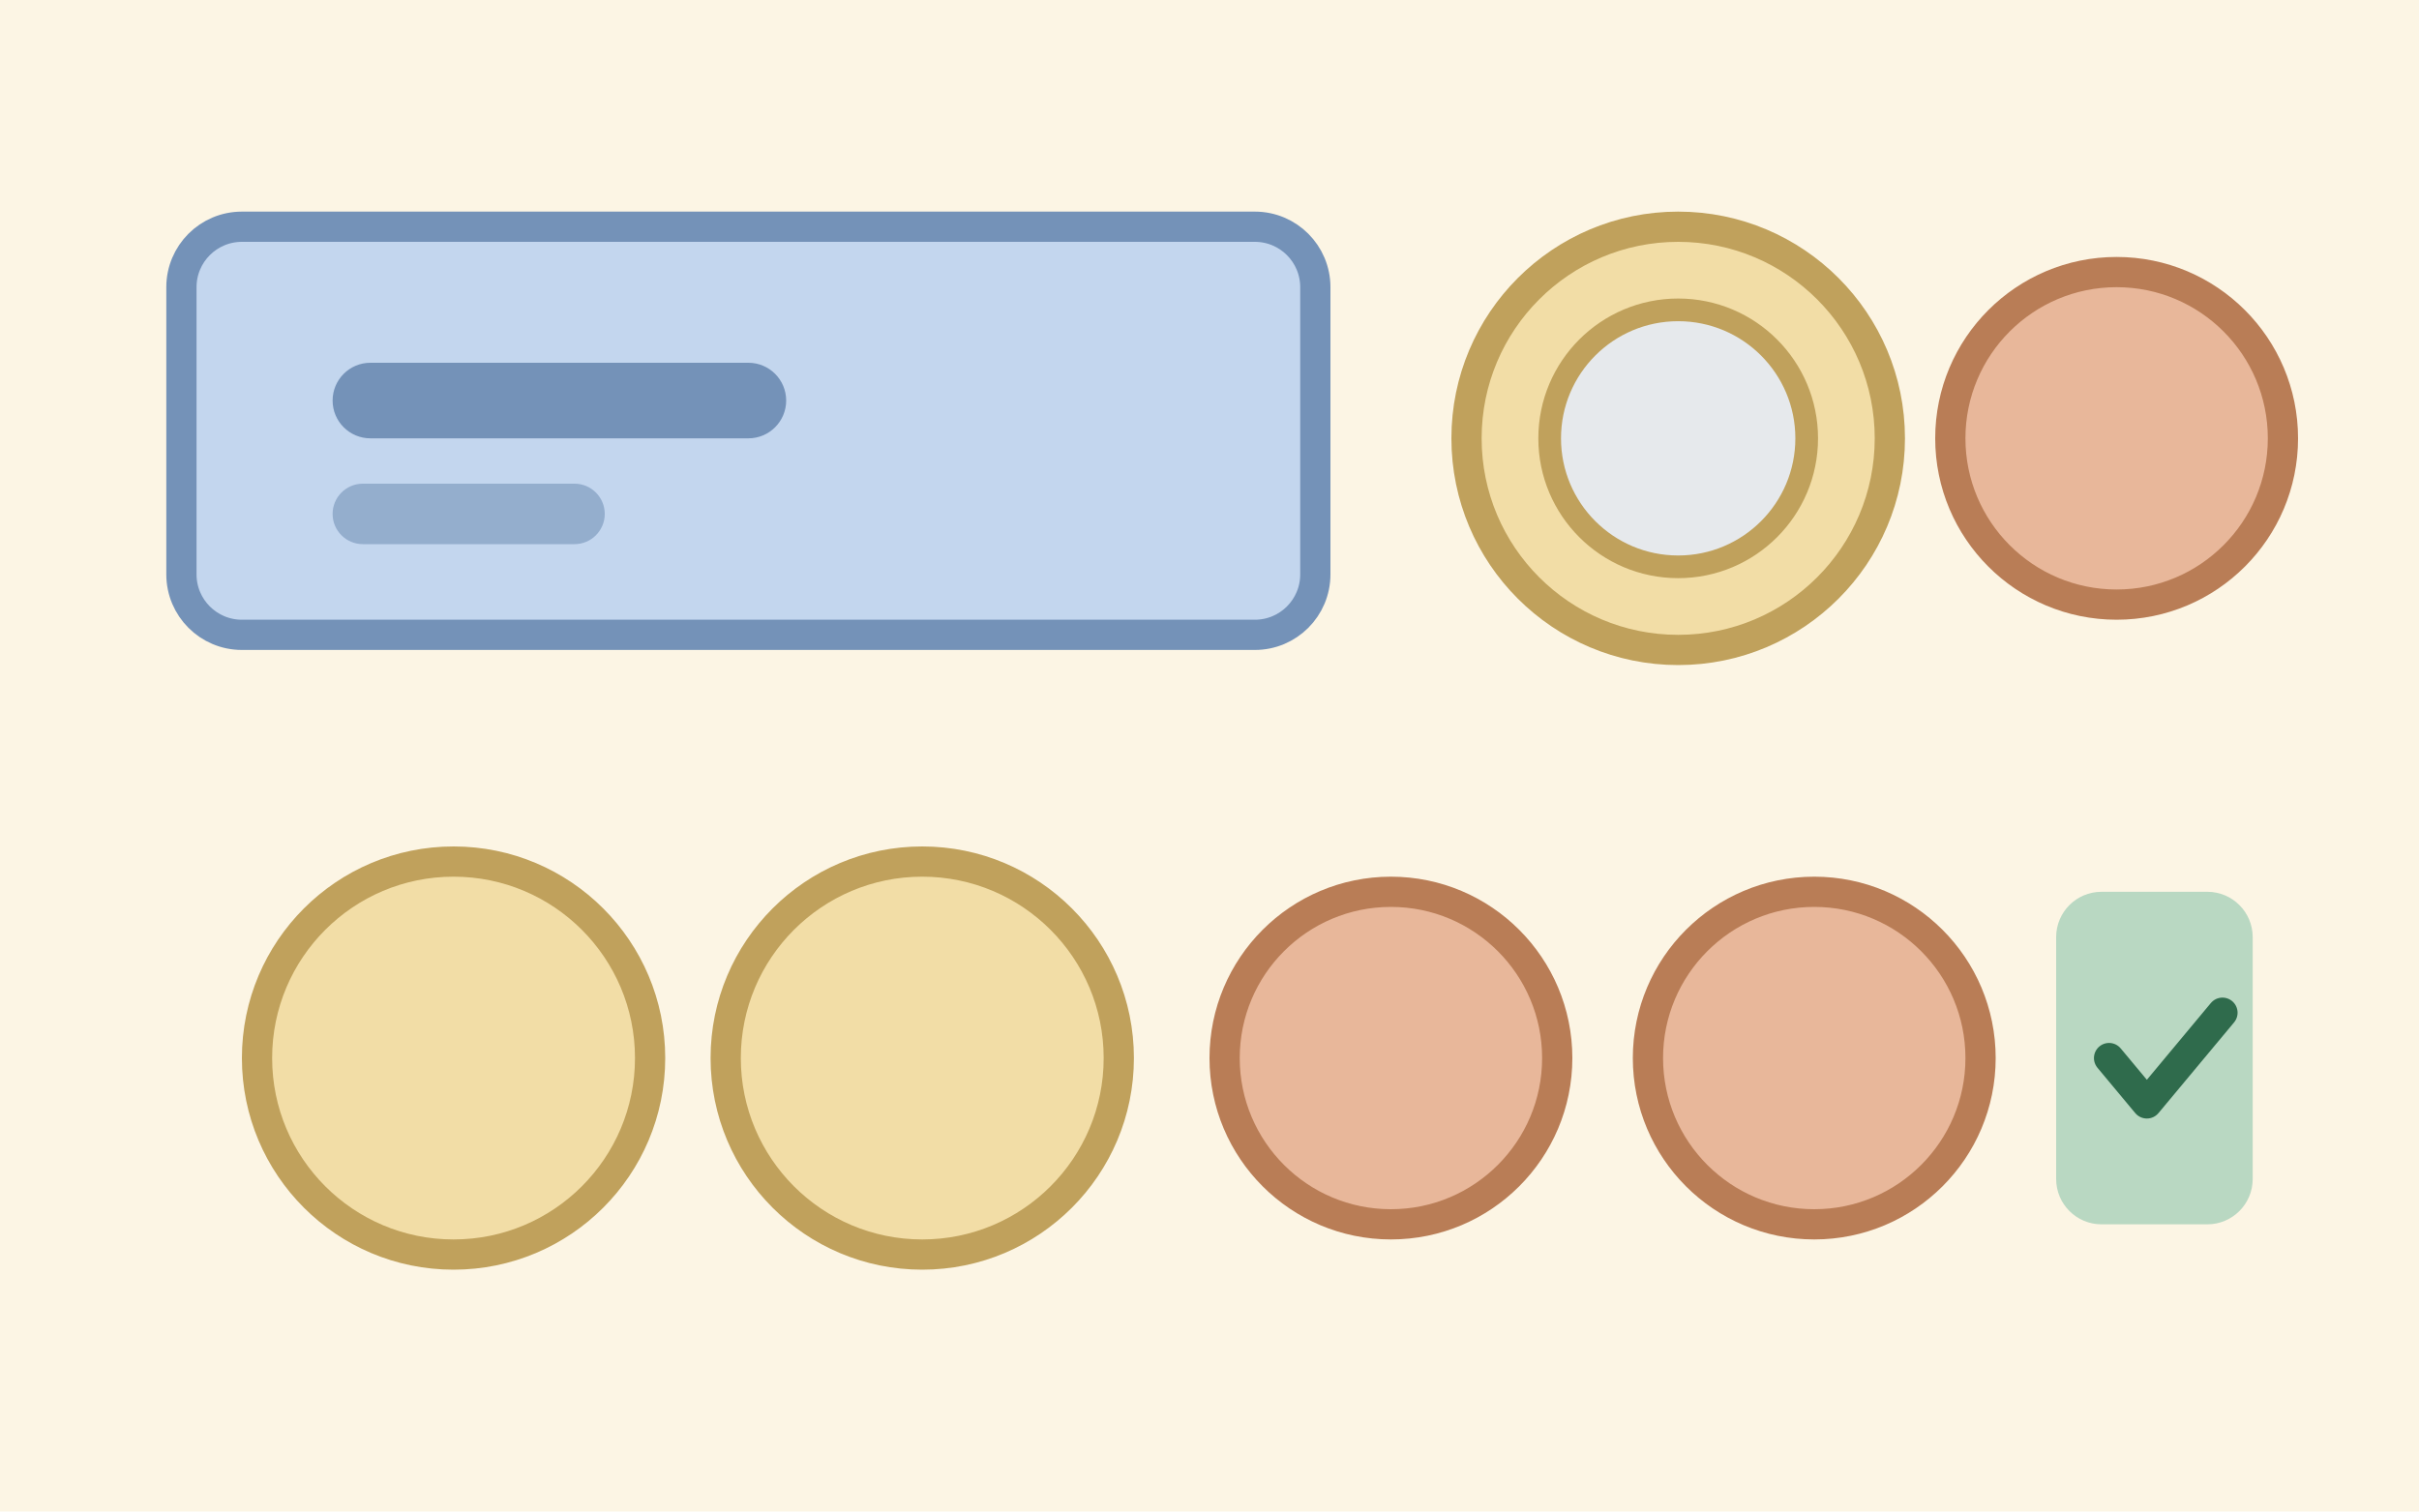
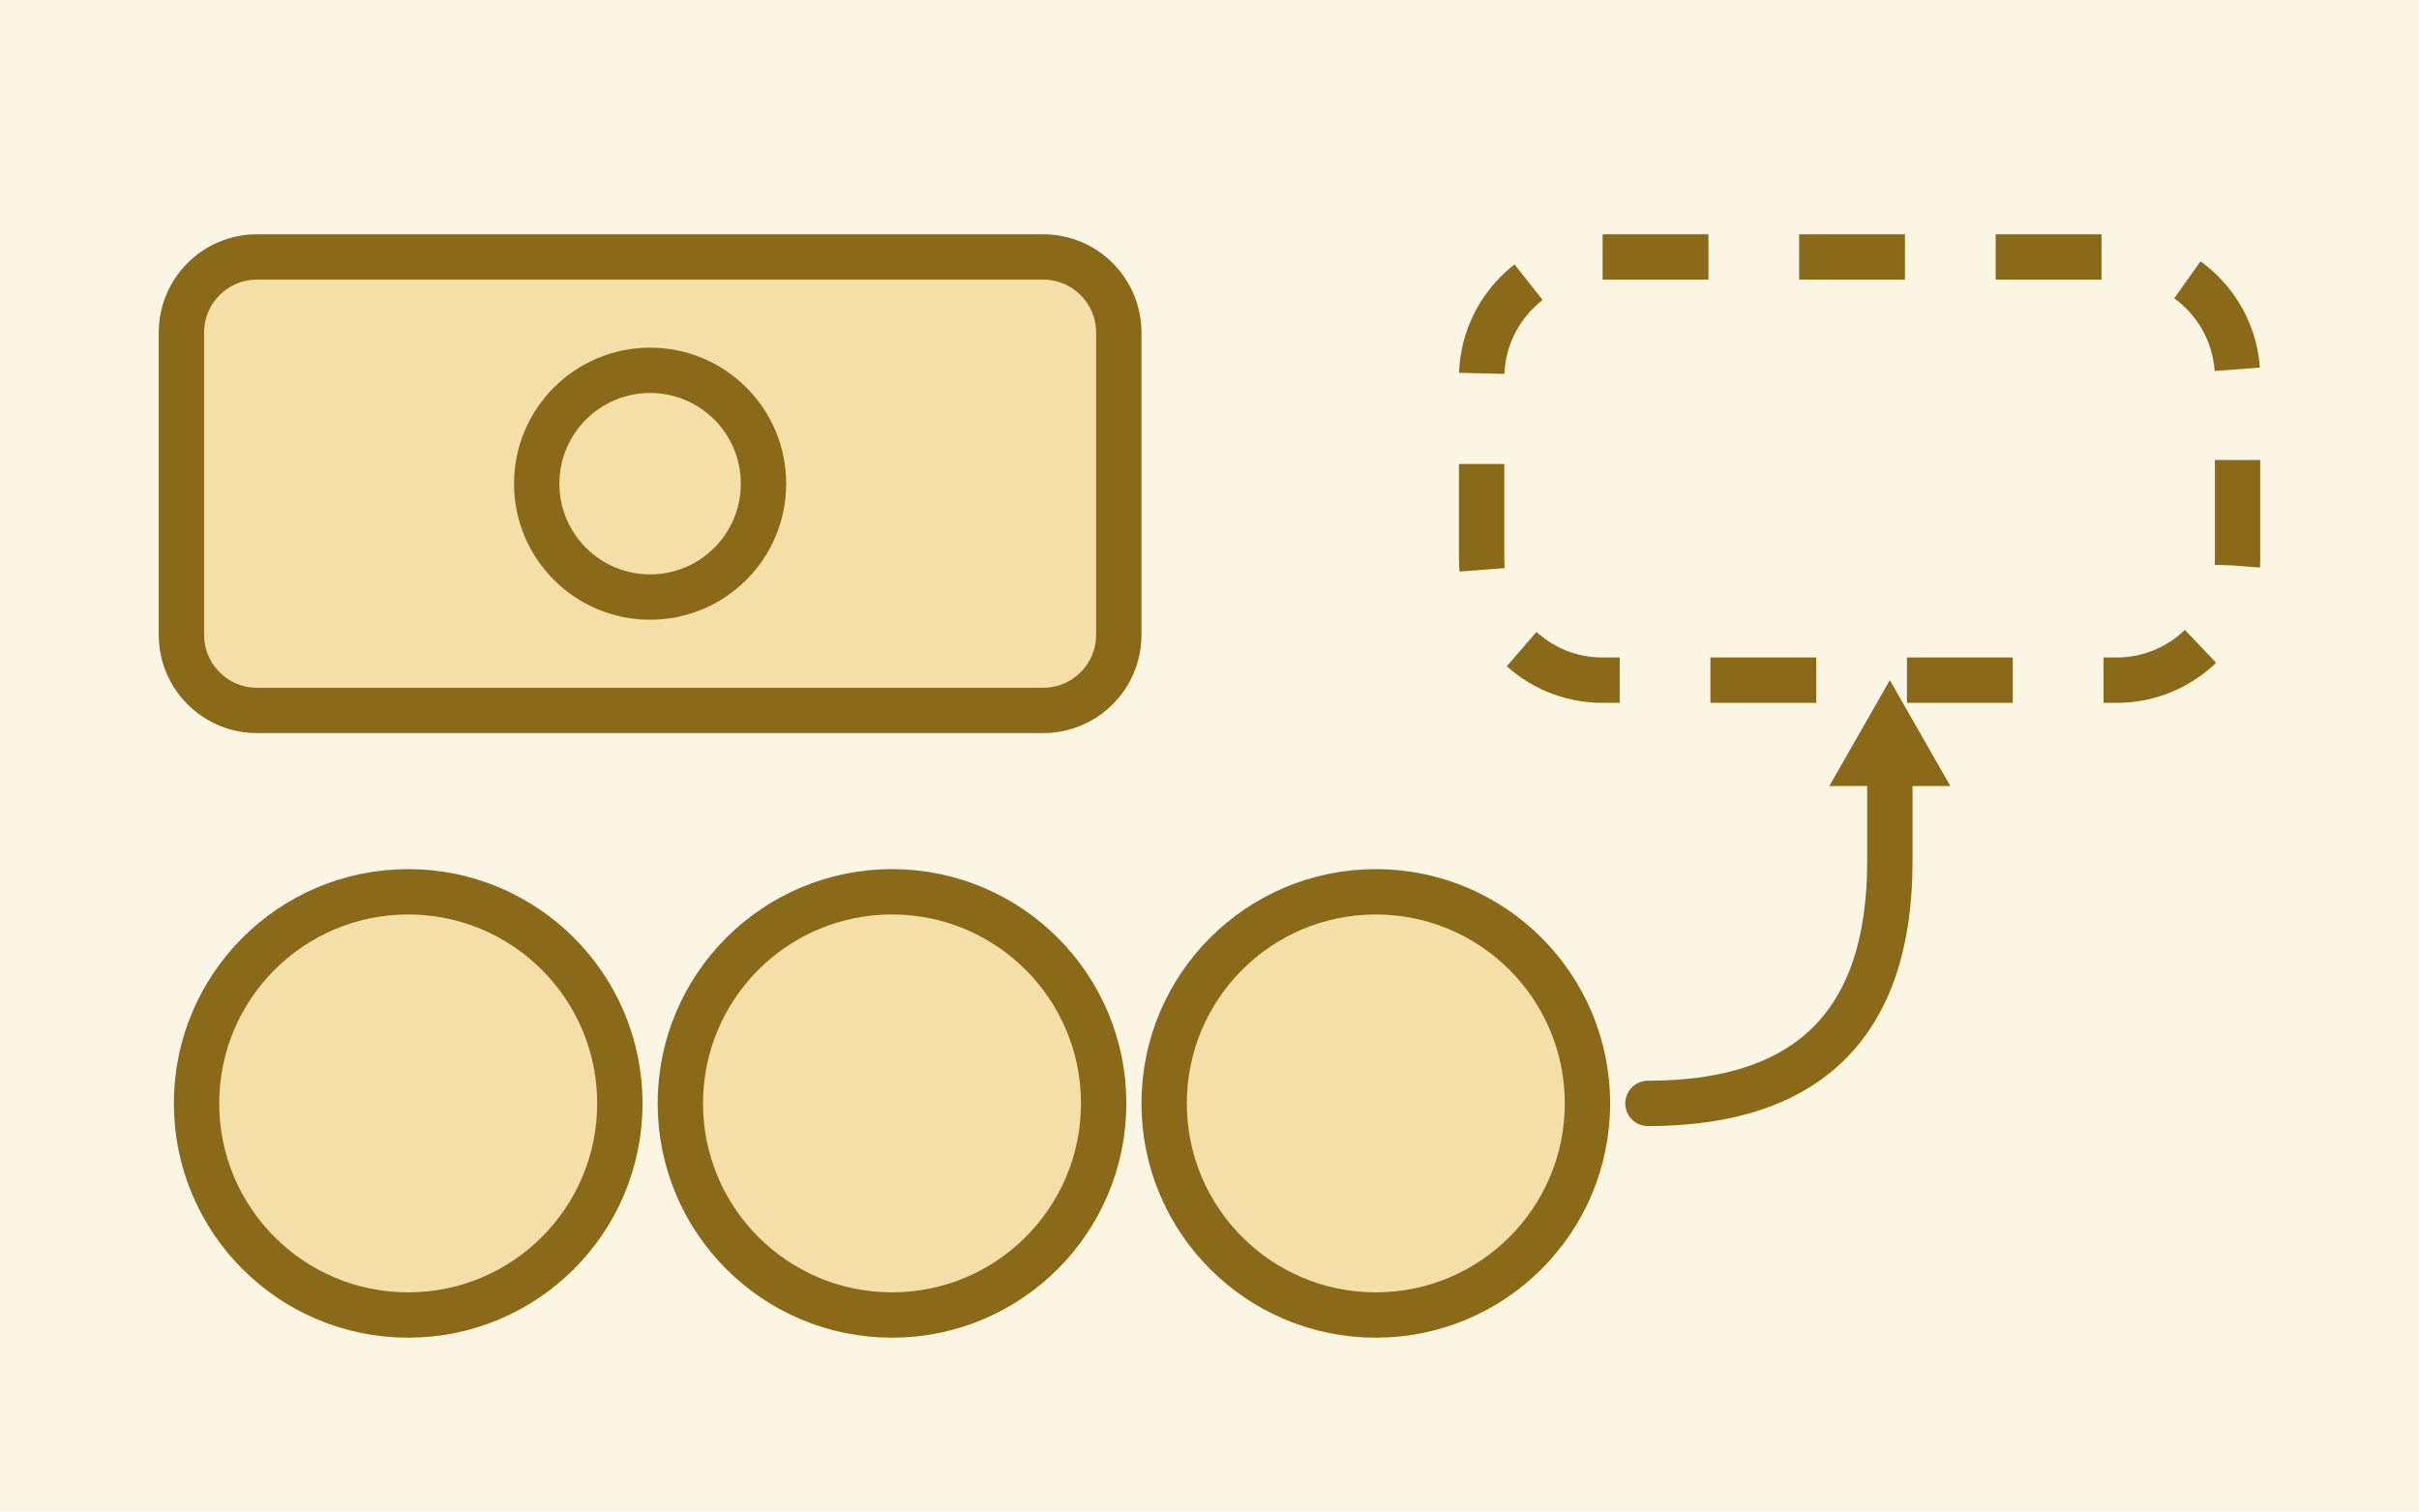
- <svg xmlns="http://www.w3.org/2000/svg" viewBox="0 0 320 200" role="img" aria-label="Des pièces et un billet pour composer une somme">
-   <rect width="320" height="200" fill="#fcf5e4" />
-   <rect x="24" y="30" width="150" height="54" rx="8" fill="#c3d6ee" stroke="#7492b8" stroke-width="4" />
-   <rect x="44" y="48" width="60" height="10" rx="5" fill="#7492b8" />
-   <rect x="44" y="64" width="36" height="8" rx="4" fill="#7492b8" opacity=".6" />
-   <g>
-     <circle cx="222" cy="58" r="28" fill="#f2dda6" stroke="#c0a15c" stroke-width="4" />
-     <circle cx="222" cy="58" r="17" fill="#e6e9ec" stroke="#c0a15c" stroke-width="3" />
-     <circle cx="280" cy="58" r="22" fill="#e8b79a" stroke="#b97d56" stroke-width="4" />
-   </g>
-   <g>
-     <circle cx="60" cy="140" r="26" fill="#f2dda6" stroke="#c0a15c" stroke-width="4" />
-     <circle cx="122" cy="140" r="26" fill="#f2dda6" stroke="#c0a15c" stroke-width="4" />
-     <circle cx="184" cy="140" r="22" fill="#e8b79a" stroke="#b97d56" stroke-width="4" />
-     <circle cx="240" cy="140" r="22" fill="#e8b79a" stroke="#b97d56" stroke-width="4" />
-   </g>
-   <rect x="272" y="118" width="26" height="44" rx="6" fill="#b9d8c2" />
-   <path d="M279 140l5 6 10-12" fill="none" stroke="#2f6b4c" stroke-width="4" stroke-linecap="round" stroke-linejoin="round" />
+ <svg xmlns="http://www.w3.org/2000/svg" viewBox="0 0 320 200" role="img" aria-label="Des pièces et un billet, un montant exact à composer">
+   <rect width="320" height="200" fill="#fbf5e4" />
+   <rect x="24" y="34" width="124" height="60" rx="10" fill="#f4dfa8" stroke="#8a6a18" stroke-width="6" />
+   <circle cx="86" cy="64" r="15" fill="none" stroke="#8a6a18" stroke-width="6" />
+   <circle cx="54" cy="146" r="28" fill="#f4dfa8" stroke="#8a6a18" stroke-width="6" />
+   <circle cx="118" cy="146" r="28" fill="#f4dfa8" stroke="#8a6a18" stroke-width="6" />
+   <circle cx="182" cy="146" r="28" fill="#f4dfa8" stroke="#8a6a18" stroke-width="6" />
+   <path d="M218 146q32 0 32-32v-14" fill="none" stroke="#8a6a18" stroke-width="6" stroke-linecap="round" />
+   <path d="M242 104l8-14 8 14z" fill="#8a6a18" />
+   <rect x="196" y="34" width="100" height="56" rx="16" fill="none" stroke="#8a6a18" stroke-width="6" stroke-dasharray="14 12" />
</svg>
